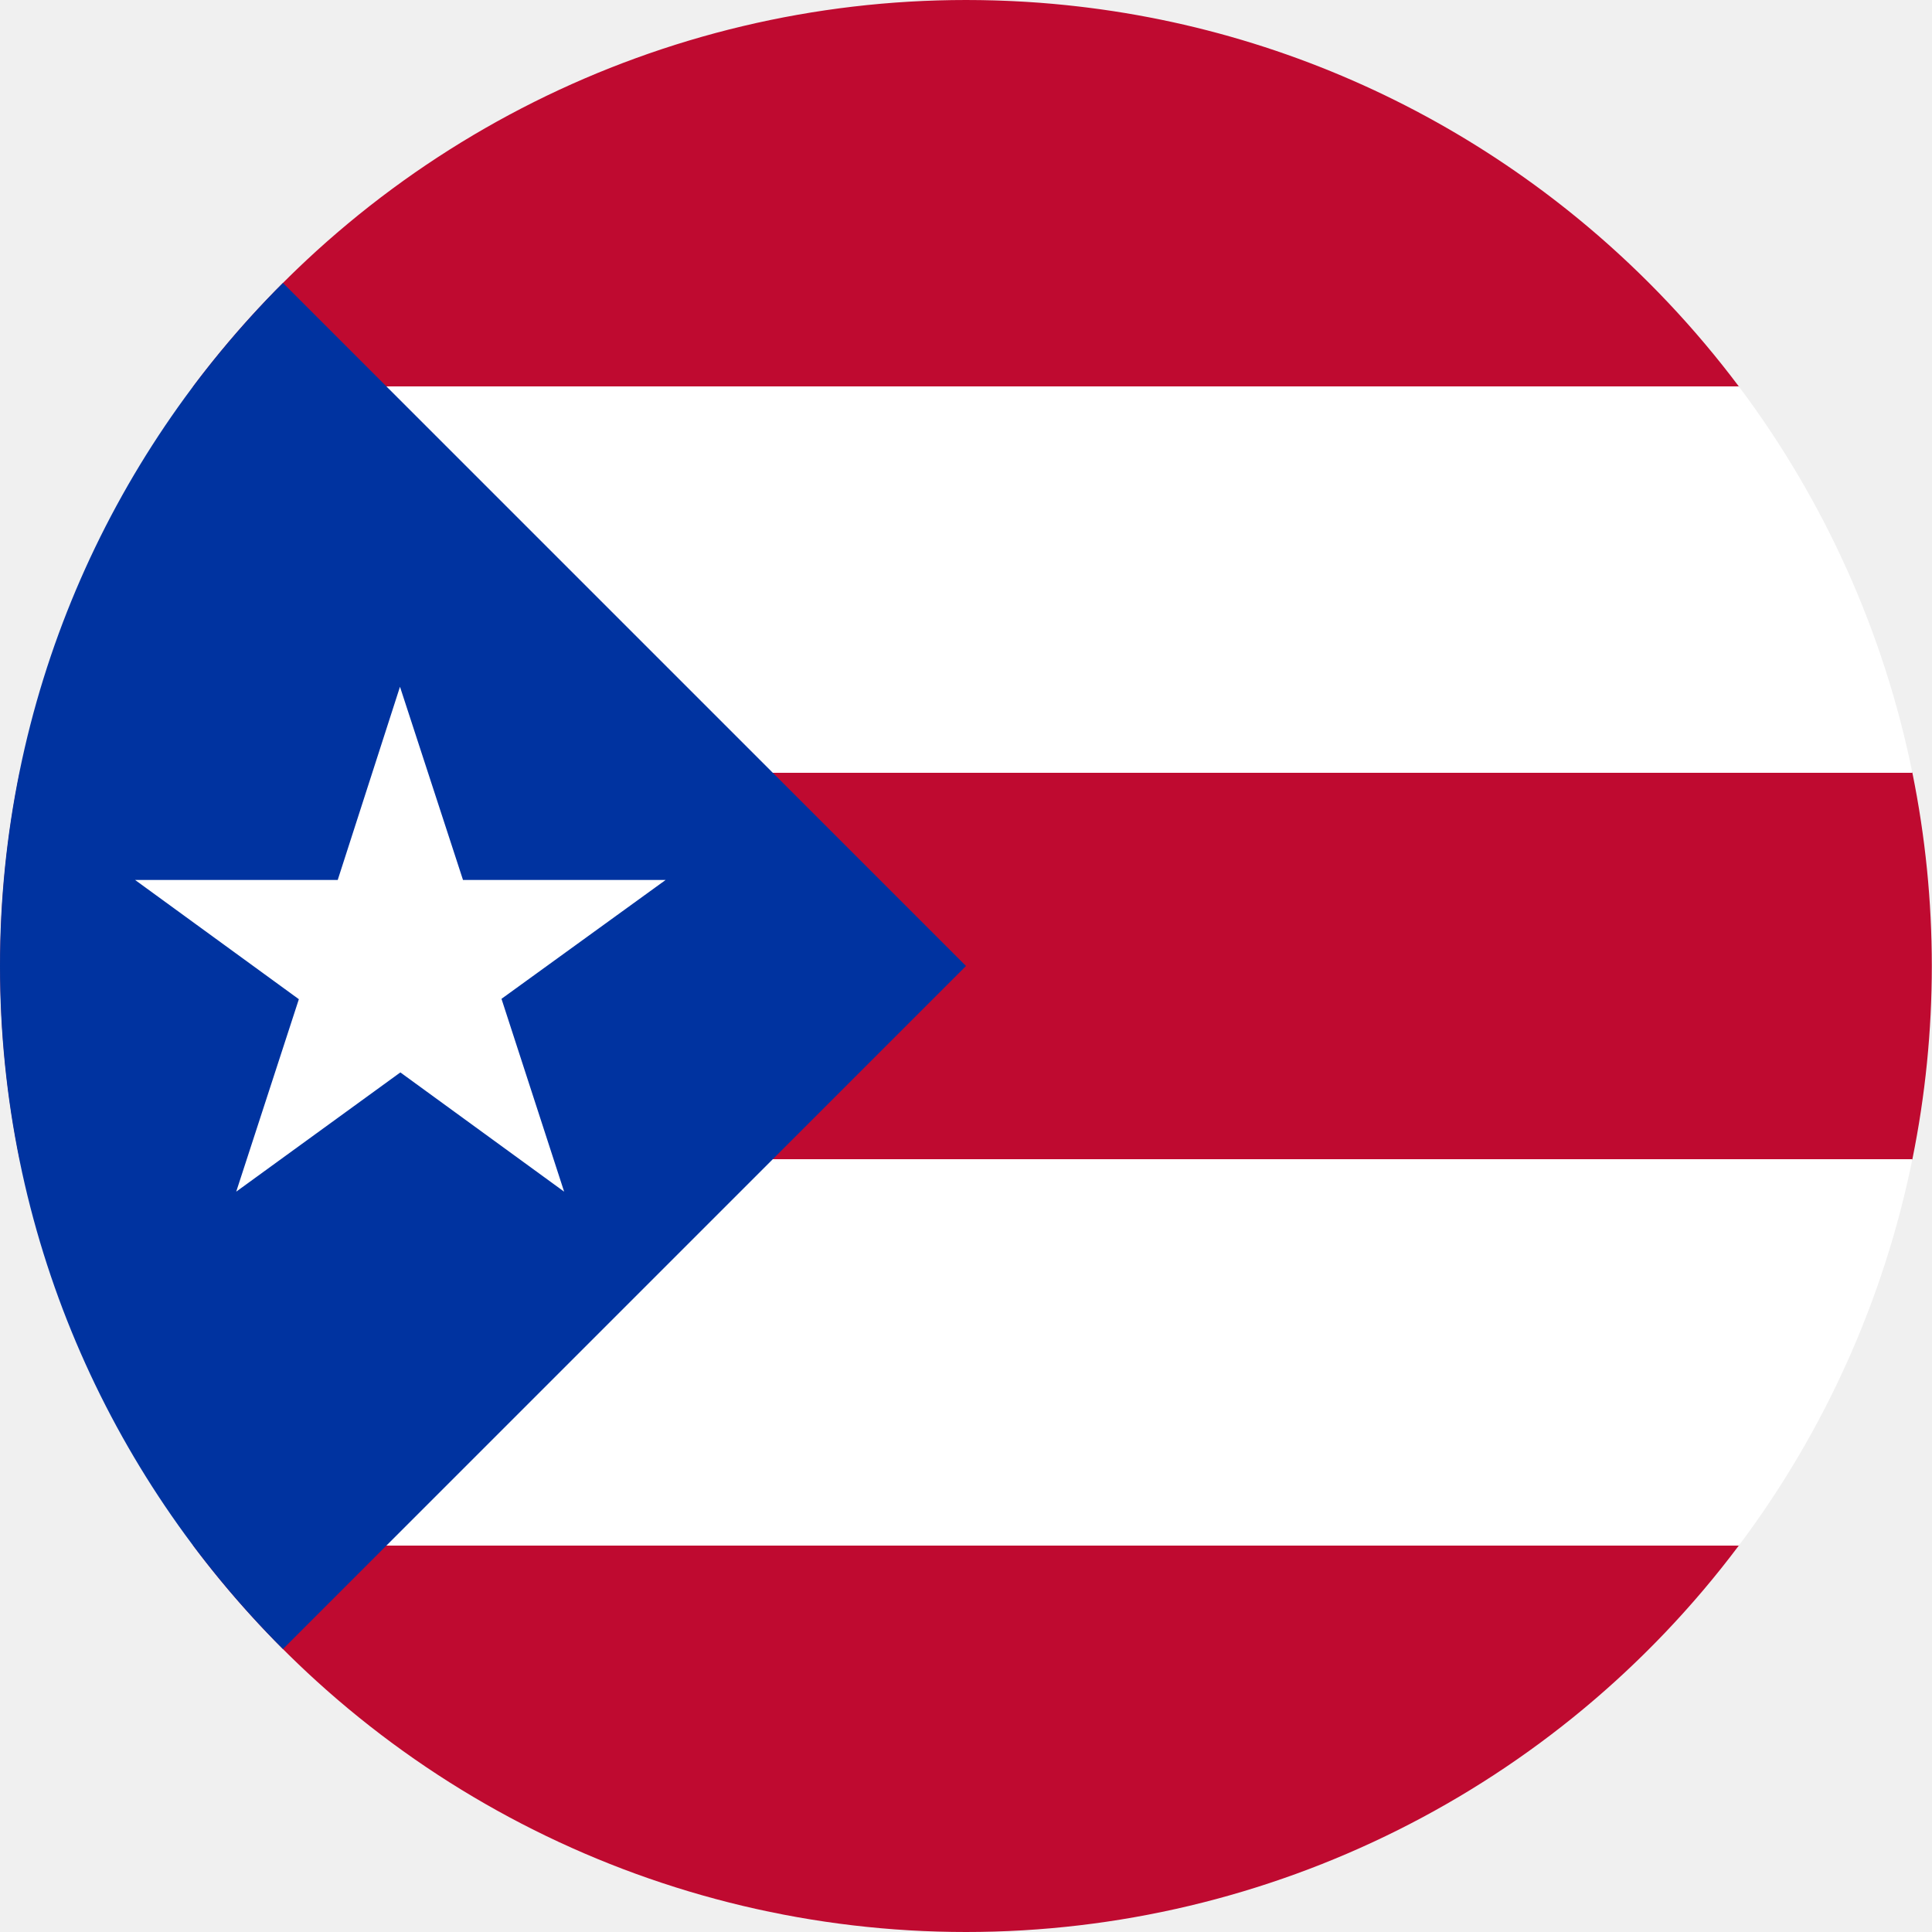
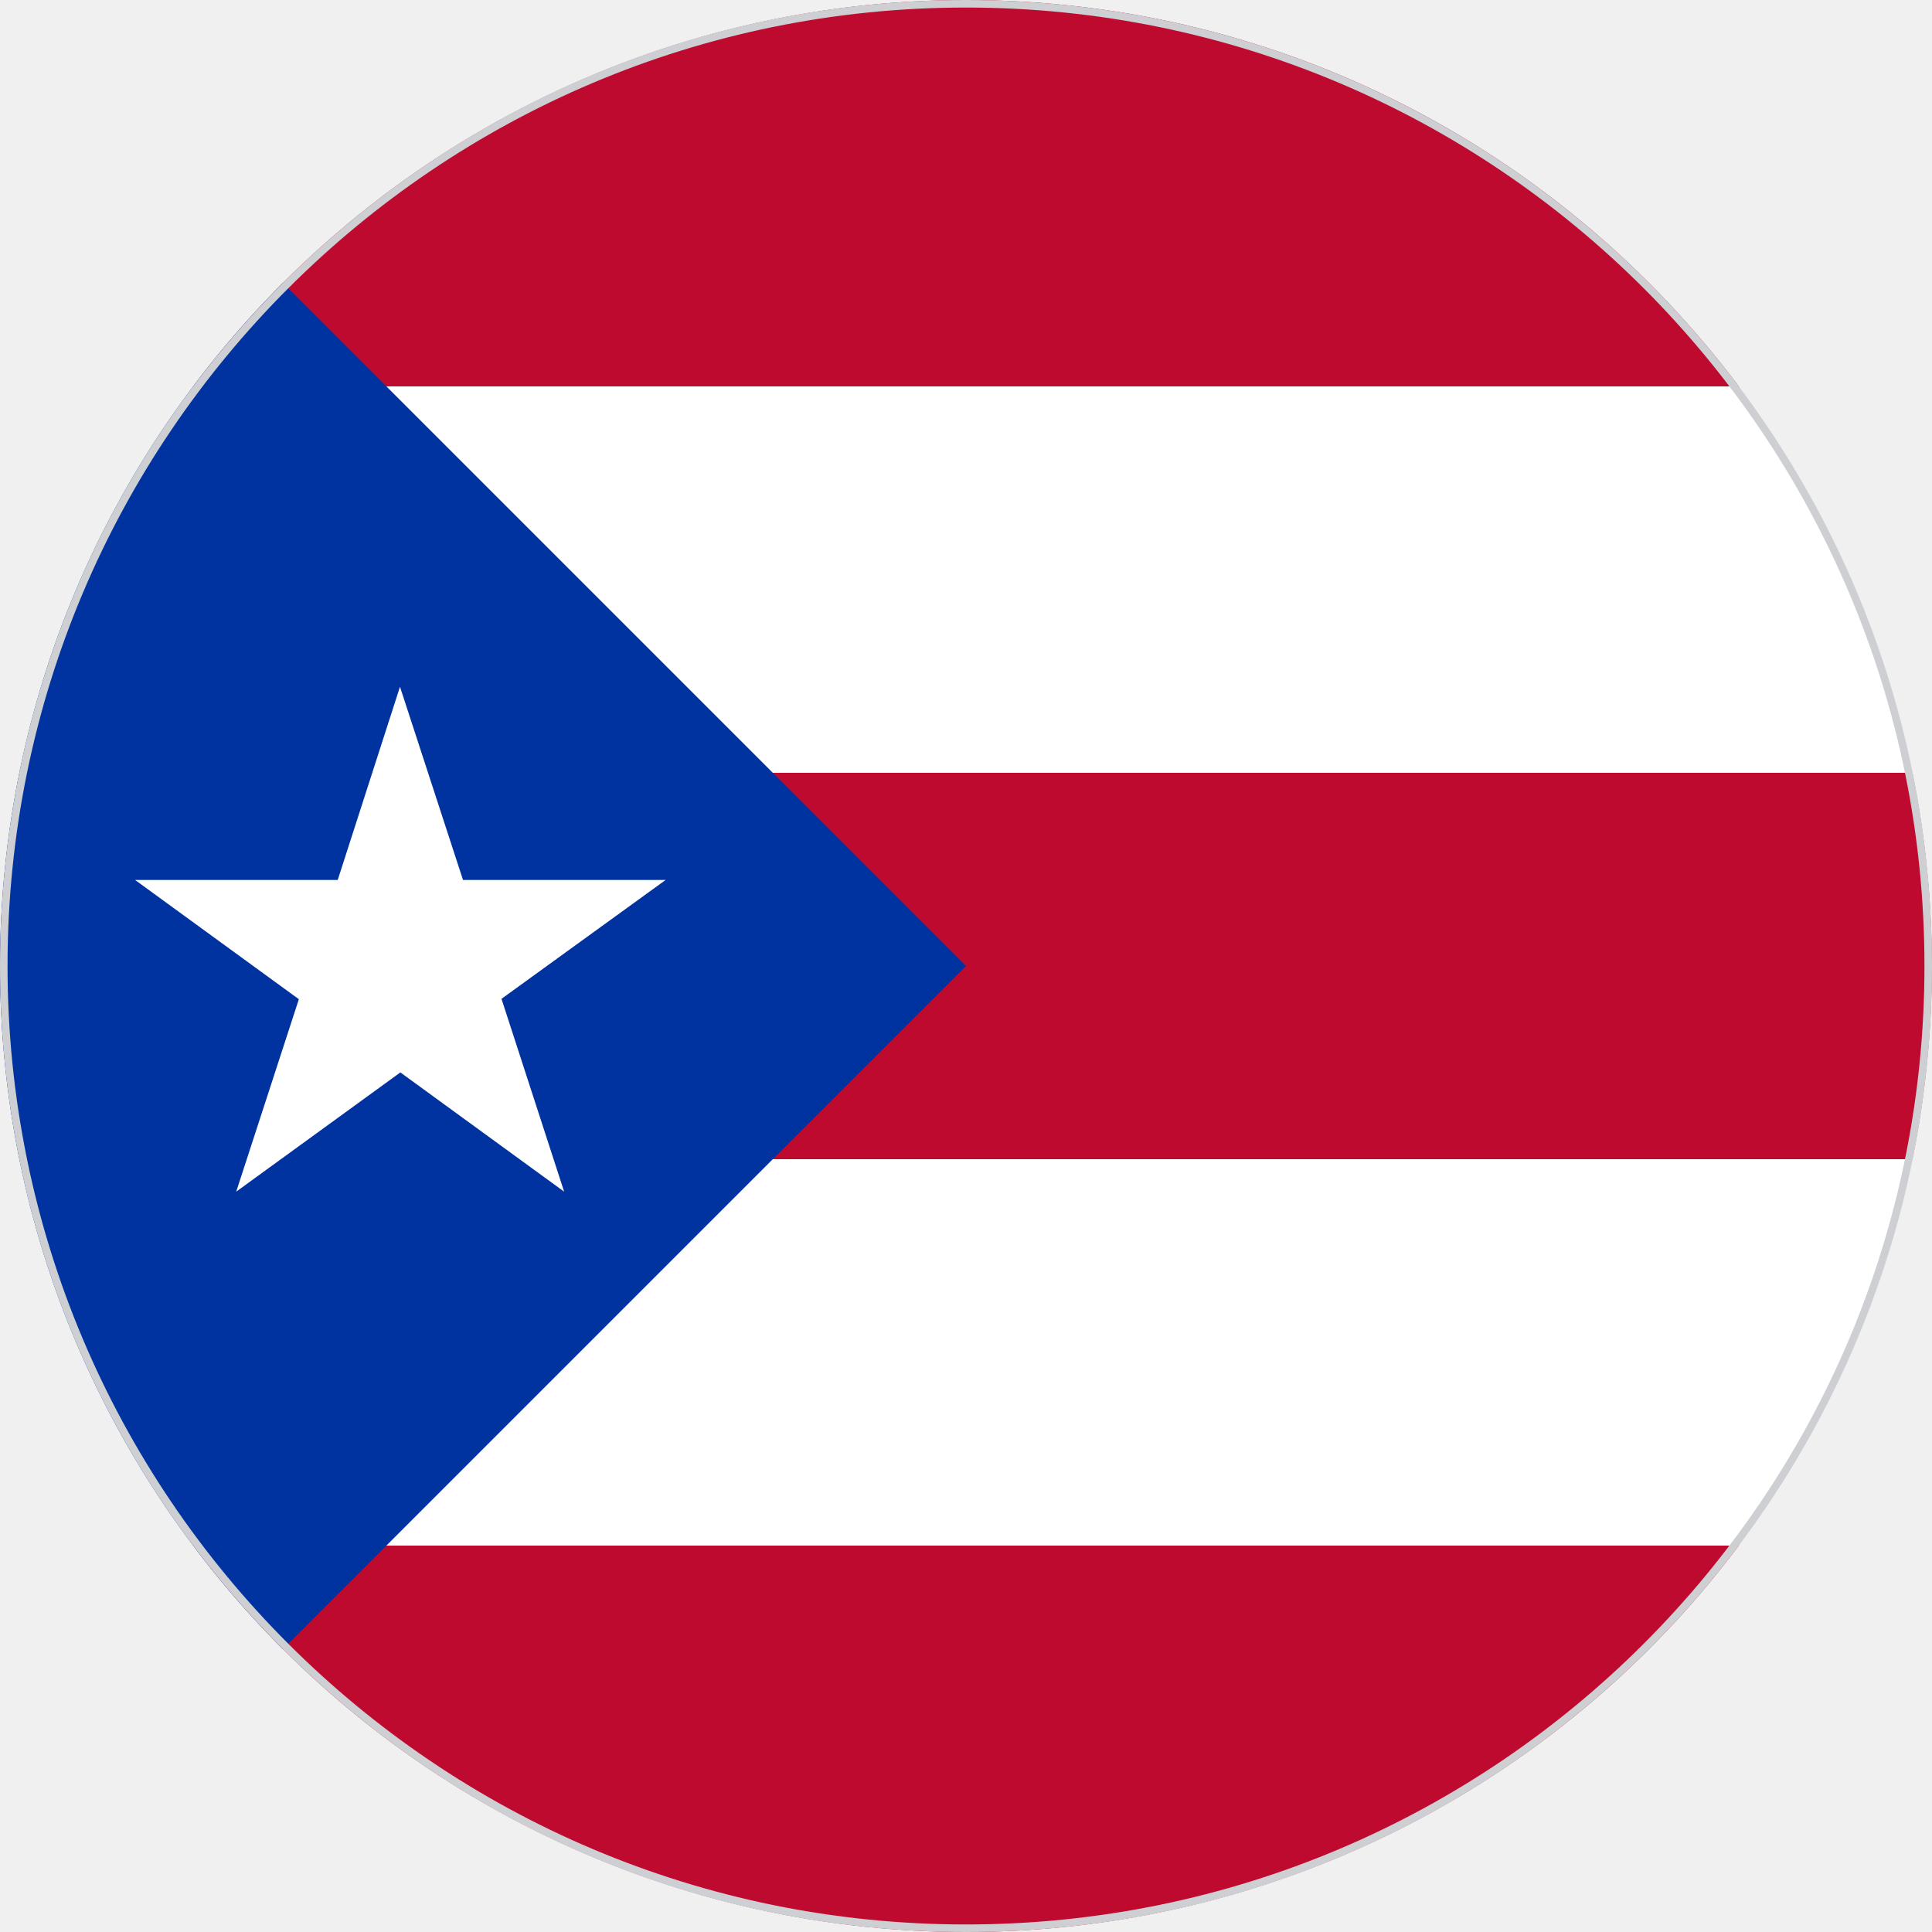
<svg xmlns="http://www.w3.org/2000/svg" width="512" height="512" viewBox="0 0 512 512">
  <defs>
    <clipPath id="c">
      <circle cx="256" cy="256" r="256" />
    </clipPath>
  </defs>
  <g clip-path="url(#c)">
    <path fill="#BF0A30" d="M256 0c83.8 0 158.1 40.2 204.8 102.4l46 102.4a257 257 0 0 1 0 102.4l-46 102.4A256 256 0 0 1 256 512 256 256 0 0 1 51.2 409.6l-46-102.4a257 257 0 0 1 0-102.4l46-102.4A256 256 0 0 1 256 0" />
    <path fill="#FFFFFF" d="M460.8 102.4a255 255 0 0 1 46 102.4H5.2a255 255 0 0 1 46-102.4zm0 307.2a255 255 0 0 0 46-102.4H5.2a255 255 0 0 0 46 102.4z" />
    <path fill="#0033A0" d="M0 245.6A255 255 0 0 1 74.9 74.9L256 256 74.9 437.1A255 255 0 0 1 0 266.4z" />
    <path fill="#FFFFFF" d="m106 182 16.7 51.2h53.7l-43.5 31.5 16.6 51.1-43.4-31.6-43.5 31.6 16.6-51-43.4-31.6h53.7z" />
+     <circle cx="256" cy="256" r="256" fill="none" stroke="#cdcfd3" stroke-width="4" />
  </g>
</svg>
